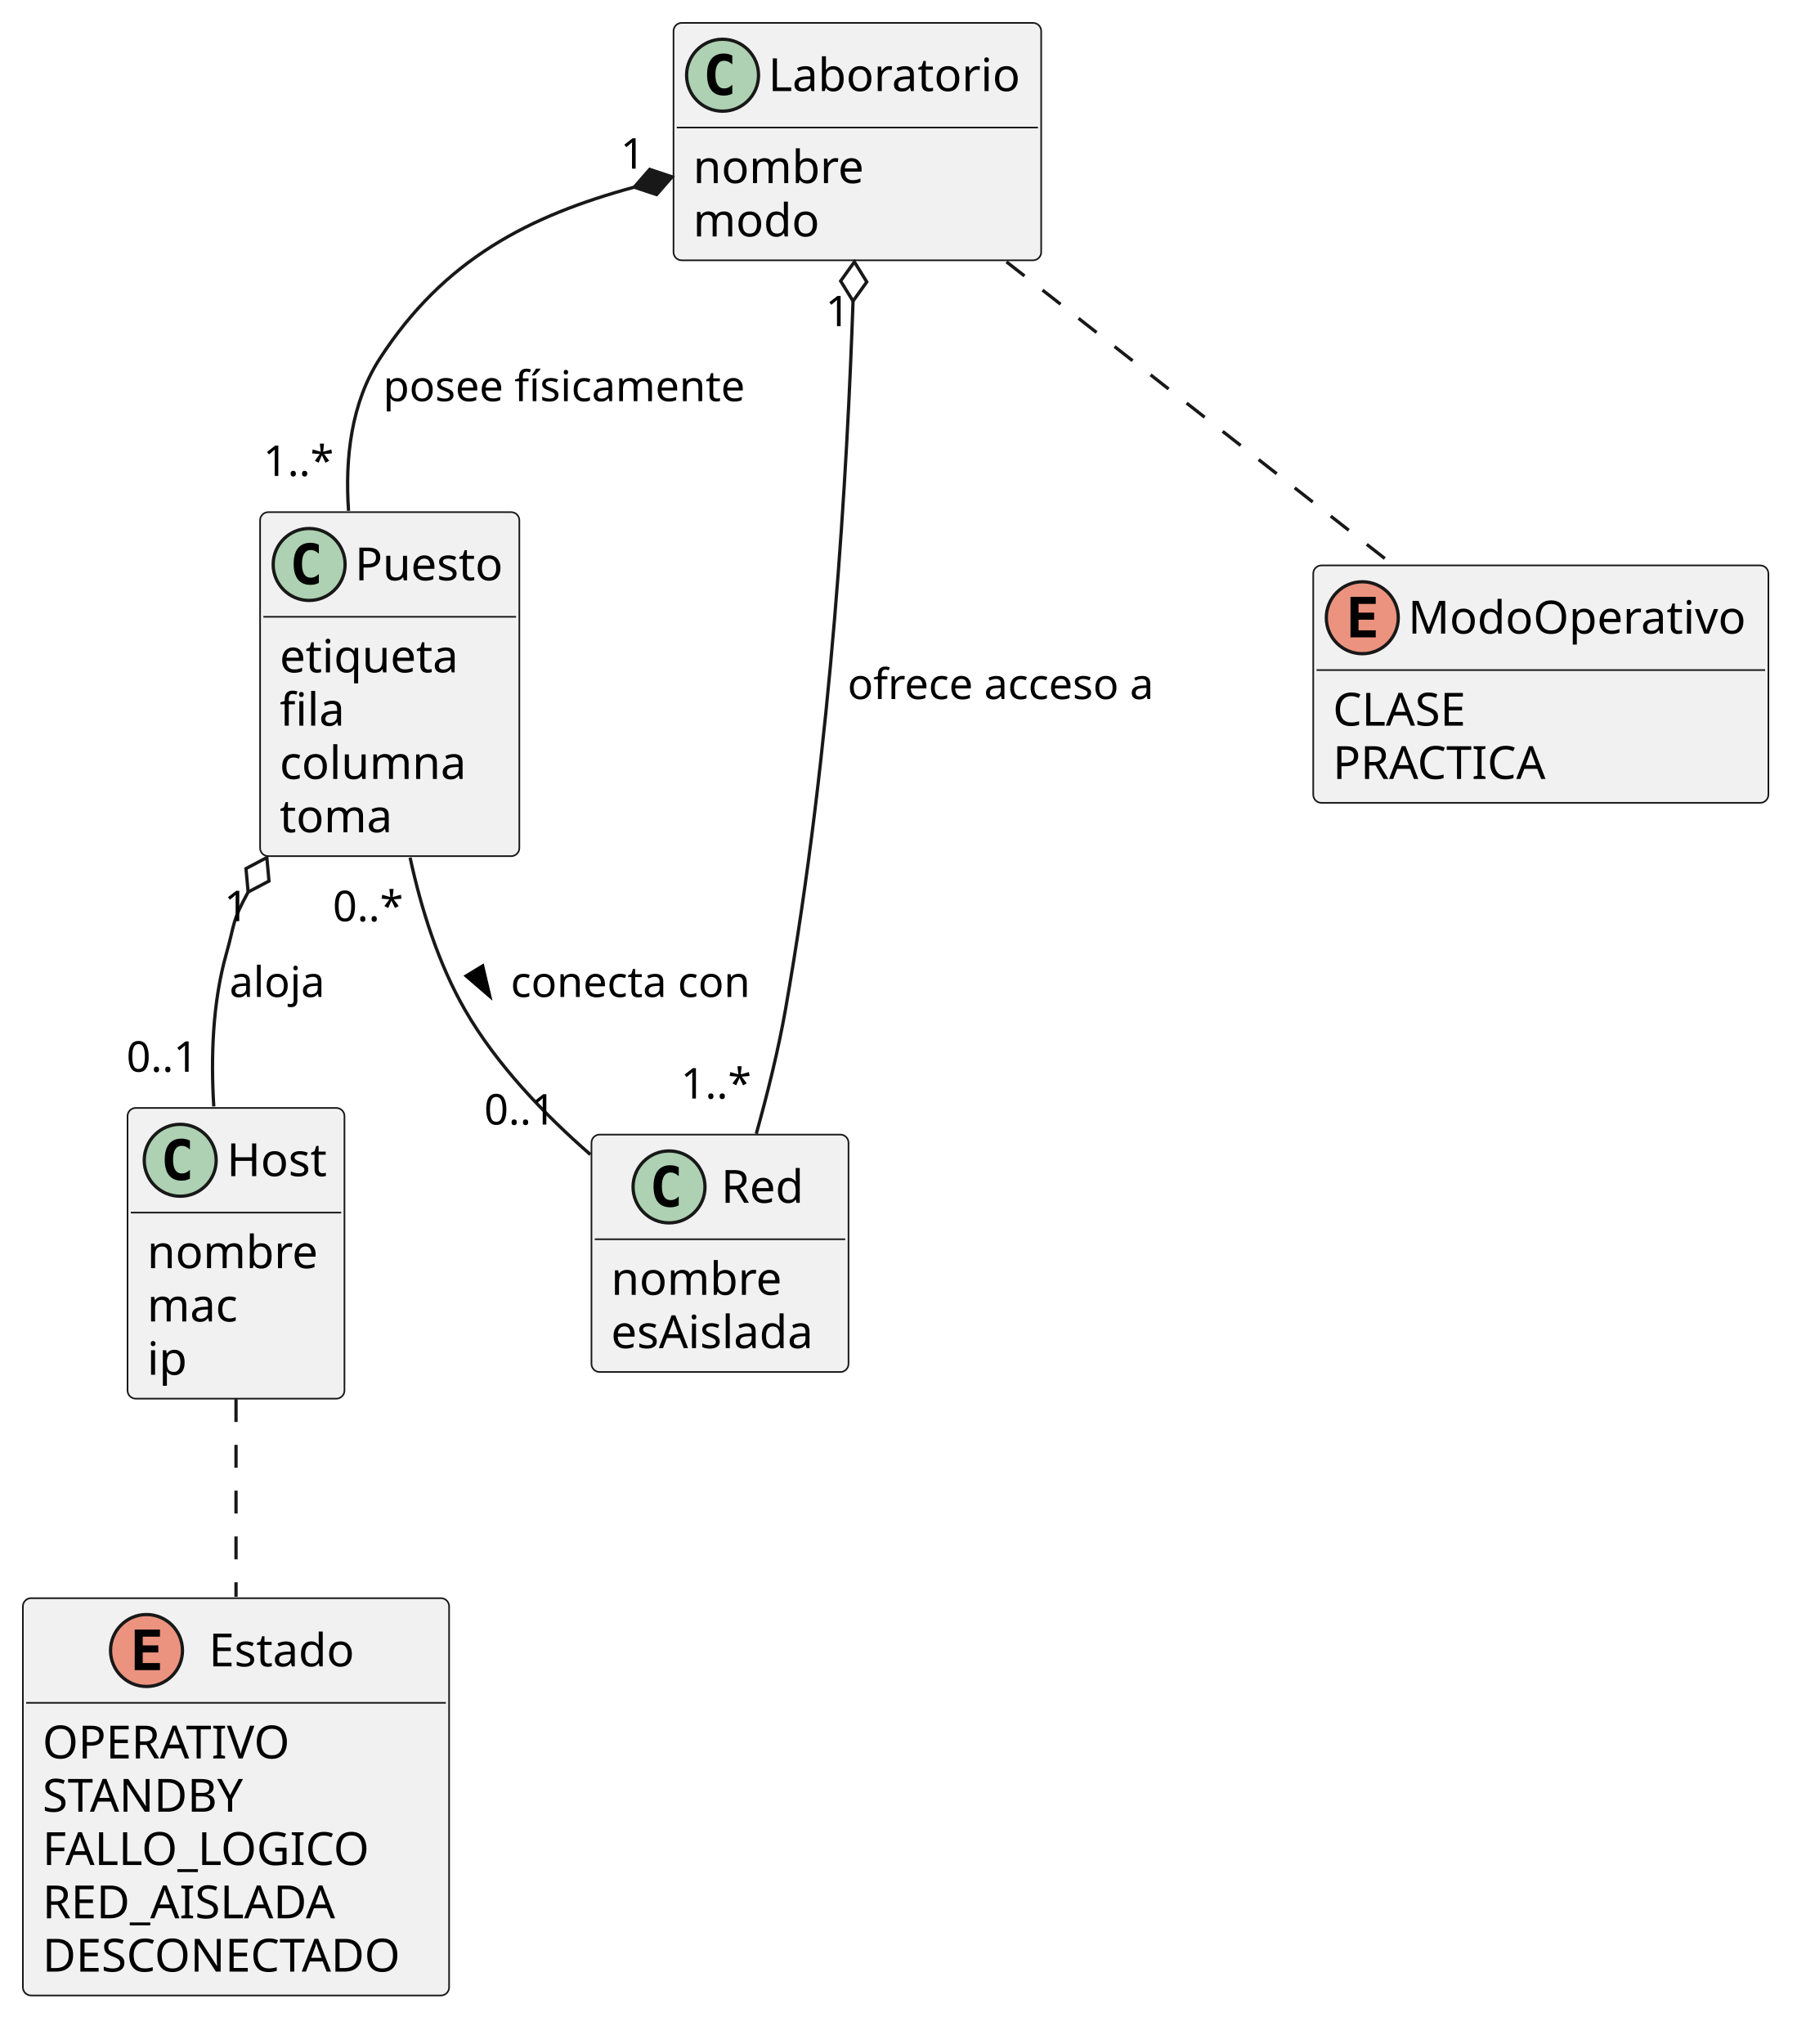
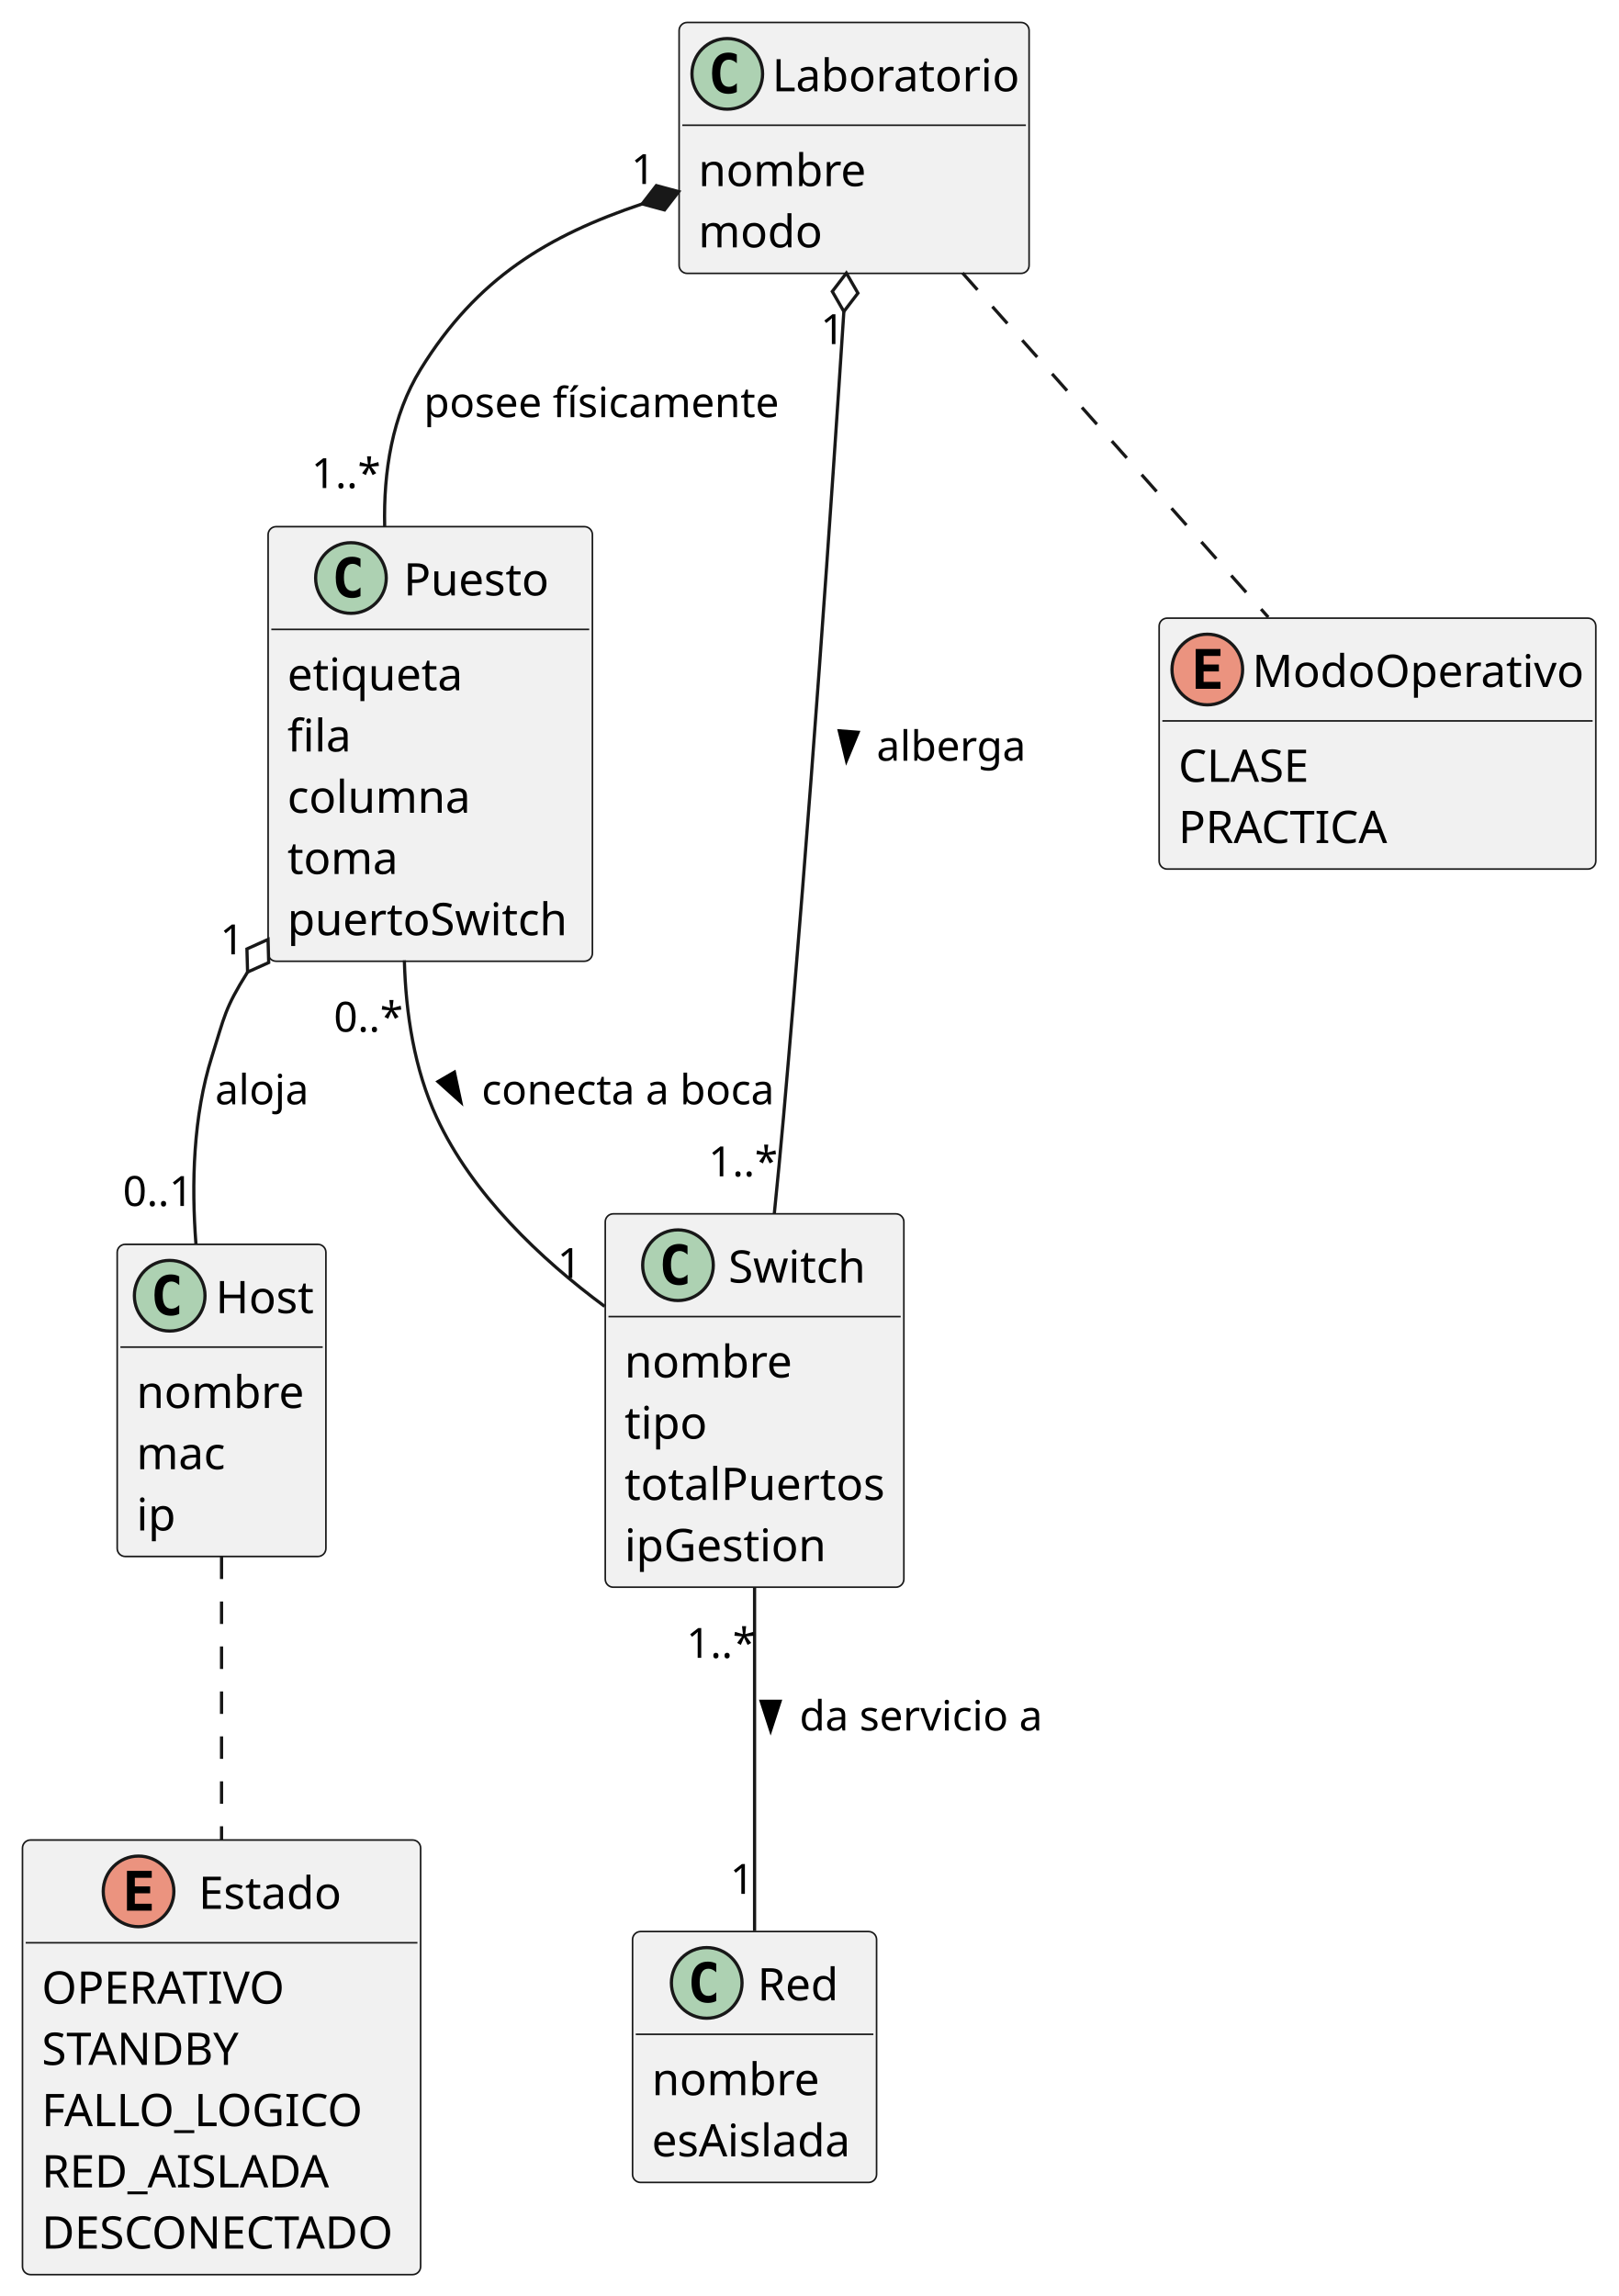
- <svg xmlns="http://www.w3.org/2000/svg" version="1.1" data-diagram-type="CLASS" style="width:555px;height:625px;background:#FFFFFF;" width="555px" height="625px" viewBox="0 0 555 625" zoomAndPan="magnify" preserveAspectRatio="none" contentStyleType="text/css">
+ <svg xmlns="http://www.w3.org/2000/svg" contentStyleType="text/css" height="715px" preserveAspectRatio="none" style="width:504px;height:715px;background:#FFFFFF;" version="1.1" viewBox="0 0 504 715" width="504px" zoomAndPan="magnify">
  <defs />
-   <g font-family="sans-serif" lengthAdjust="spacing">
-     <g class="entity" data-qualified-name="Laboratorio" id="ent0001" data-source-line="3">
-       <rect x="205.95" y="7" width="112.432" height="72.594" fill="#F1F1F1" style="stroke:#181818;stroke-width:0.5;" rx="2.5" ry="2.5" />
-       <ellipse cx="220.95" cy="23" rx="11" ry="11" fill="#ADD1B2" style="stroke:#181818;stroke-width:1;" />
-       <path d="M223.919,28.641 Q223.341,28.938 222.7,29.078 Q222.059,29.234 221.356,29.234 Q218.856,29.234 217.528,27.594 Q216.216,25.938 216.216,22.813 Q216.216,19.688 217.528,18.031 Q218.856,16.375 221.356,16.375 Q222.059,16.375 222.7,16.531 Q223.356,16.688 223.919,16.984 L223.919,19.703 Q223.294,19.125 222.7,18.859 Q222.106,18.578 221.481,18.578 Q220.138,18.578 219.45,19.656 Q218.763,20.719 218.763,22.813 Q218.763,24.906 219.45,25.984 Q220.138,27.047 221.481,27.047 Q222.106,27.047 222.7,26.781 Q223.294,26.5 223.919,25.922 L223.919,28.641 Z " fill="#000" />
-       <text x="234.95" y="27.847" fill="#000" font-size="14" textLength="80.432">Laboratorio</text>
-       <line x1="206.95" y1="39" x2="317.382" y2="39" style="stroke:#181818;stroke-width:0.5;" />
-       <text x="211.95" y="55.995" fill="#000" font-size="14" textLength="54.332">nombre</text>
-       <text x="211.95" y="72.292" fill="#000" font-size="14" textLength="39.655">modo</text>
+   <g>
+     <g id="elem_Laboratorio">
+       <rect codeLine="4" fill="#F1F1F1" height="78.136" id="Laboratorio" rx="2.5" ry="2.5" style="stroke:#181818;stroke-width:0.5;" width="109" x="211.5" y="7" />
+       <ellipse cx="226.5" cy="23" fill="#ADD1B2" rx="11" ry="11" style="stroke:#181818;stroke-width:1.0;" />
+       <path d="M229.469,28.641 Q228.891,28.938 228.25,29.078 Q227.609,29.234 226.906,29.234 Q224.406,29.234 223.078,27.594 Q221.766,25.938 221.766,22.812 Q221.766,19.688 223.078,18.031 Q224.406,16.375 226.906,16.375 Q227.609,16.375 228.25,16.531 Q228.906,16.688 229.469,16.984 L229.469,19.703 Q228.844,19.125 228.25,18.859 Q227.656,18.578 227.031,18.578 Q225.688,18.578 225,19.656 Q224.312,20.719 224.312,22.812 Q224.312,24.906 225,25.984 Q225.688,27.047 227.031,27.047 Q227.656,27.047 228.25,26.781 Q228.844,26.5 229.469,25.922 L229.469,28.641 Z " fill="#000000" />
+       <text fill="#000000" font-family="sans-serif" font-size="14" lengthAdjust="spacing" textLength="77" x="240.5" y="28.432">Laboratorio</text>
+       <line style="stroke:#181818;stroke-width:0.5;" x1="212.5" x2="319.5" y1="39" y2="39" />
+       <text fill="#000000" font-family="sans-serif" font-size="14" lengthAdjust="spacing" textLength="53" x="217.5" y="57.966">nombre</text>
+       <text fill="#000000" font-family="sans-serif" font-size="14" lengthAdjust="spacing" textLength="38" x="217.5" y="77.034">modo</text>
    </g>
-     <g class="entity" data-qualified-name="Puesto" id="ent0002" data-source-line="8">
-       <rect x="79.53" y="156.6" width="79.277" height="105.188" fill="#F1F1F1" style="stroke:#181818;stroke-width:0.5;" rx="2.5" ry="2.5" />
-       <ellipse cx="94.53" cy="172.6" rx="11" ry="11" fill="#ADD1B2" style="stroke:#181818;stroke-width:1;" />
-       <path d="M97.499,178.241 Q96.921,178.537 96.28,178.678 Q95.639,178.834 94.936,178.834 Q92.436,178.834 91.108,177.194 Q89.796,175.537 89.796,172.412 Q89.796,169.287 91.108,167.631 Q92.436,165.975 94.936,165.975 Q95.639,165.975 96.28,166.131 Q96.936,166.287 97.499,166.584 L97.499,169.303 Q96.874,168.725 96.28,168.459 Q95.686,168.178 95.061,168.178 Q93.718,168.178 93.03,169.256 Q92.343,170.319 92.343,172.412 Q92.343,174.506 93.03,175.584 Q93.718,176.647 95.061,176.647 Q95.686,176.647 96.28,176.381 Q96.874,176.1 97.499,175.522 L97.499,178.241 Z " fill="#000" />
-       <text x="108.53" y="177.447" fill="#000" font-size="14" textLength="47.277">Puesto</text>
-       <line x1="80.53" y1="188.6" x2="157.807" y2="188.6" style="stroke:#181818;stroke-width:0.5;" />
-       <text x="85.53" y="205.595" fill="#000" font-size="14" textLength="58.434">etiqueta</text>
-       <text x="85.53" y="221.892" fill="#000" font-size="14" textLength="21.287">fila</text>
-       <text x="85.53" y="238.189" fill="#000" font-size="14" textLength="60.115">columna</text>
-       <text x="85.53" y="254.486" fill="#000" font-size="14" textLength="36.271">toma</text>
+     <g id="elem_Puesto">
+       <rect codeLine="9" fill="#F1F1F1" height="135.34" id="Puesto" rx="2.5" ry="2.5" style="stroke:#181818;stroke-width:0.5;" width="101" x="83.5" y="164" />
+       <ellipse cx="109.3" cy="180" fill="#ADD1B2" rx="11" ry="11" style="stroke:#181818;stroke-width:1.0;" />
+       <path d="M112.269,185.641 Q111.691,185.938 111.05,186.078 Q110.409,186.234 109.706,186.234 Q107.206,186.234 105.878,184.594 Q104.566,182.938 104.566,179.812 Q104.566,176.688 105.878,175.031 Q107.206,173.375 109.706,173.375 Q110.409,173.375 111.05,173.531 Q111.706,173.688 112.269,173.984 L112.269,176.703 Q111.644,176.125 111.05,175.859 Q110.456,175.578 109.831,175.578 Q108.487,175.578 107.8,176.656 Q107.112,177.719 107.112,179.812 Q107.112,181.906 107.8,182.984 Q108.487,184.047 109.831,184.047 Q110.456,184.047 111.05,183.781 Q111.644,183.5 112.269,182.922 L112.269,185.641 Z " fill="#000000" />
+       <text fill="#000000" font-family="sans-serif" font-size="14" lengthAdjust="spacing" textLength="45" x="125.7" y="185.432">Puesto</text>
+       <line style="stroke:#181818;stroke-width:0.5;" x1="84.5" x2="183.5" y1="196" y2="196" />
+       <text fill="#000000" font-family="sans-serif" font-size="14" lengthAdjust="spacing" textLength="56" x="89.5" y="214.966">etiqueta</text>
+       <text fill="#000000" font-family="sans-serif" font-size="14" lengthAdjust="spacing" textLength="21" x="89.5" y="234.034">fila</text>
+       <text fill="#000000" font-family="sans-serif" font-size="14" lengthAdjust="spacing" textLength="58" x="89.5" y="253.102">columna</text>
+       <text fill="#000000" font-family="sans-serif" font-size="14" lengthAdjust="spacing" textLength="34" x="89.5" y="272.17">toma</text>
+       <text fill="#000000" font-family="sans-serif" font-size="14" lengthAdjust="spacing" textLength="89" x="89.5" y="291.238">puertoSwitch</text>
    </g>
-     <g class="entity" data-qualified-name="Host" id="ent0003" data-source-line="15">
-       <rect x="39" y="338.78" width="66.332" height="88.891" fill="#F1F1F1" style="stroke:#181818;stroke-width:0.5;" rx="2.5" ry="2.5" />
-       <ellipse cx="55.105" cy="354.78" rx="11" ry="11" fill="#ADD1B2" style="stroke:#181818;stroke-width:1;" />
-       <path d="M58.074,360.421 Q57.496,360.718 56.855,360.858 Q56.215,361.014 55.511,361.014 Q53.011,361.014 51.683,359.374 Q50.371,357.718 50.371,354.593 Q50.371,351.468 51.683,349.811 Q53.011,348.155 55.511,348.155 Q56.215,348.155 56.855,348.311 Q57.511,348.468 58.074,348.764 L58.074,351.483 Q57.449,350.905 56.855,350.639 Q56.261,350.358 55.636,350.358 Q54.293,350.358 53.605,351.436 Q52.918,352.499 52.918,354.593 Q52.918,356.686 53.605,357.764 Q54.293,358.827 55.636,358.827 Q56.261,358.827 56.855,358.561 Q57.449,358.28 58.074,357.702 L58.074,360.421 Z " fill="#000" />
-       <text x="69.351" y="359.627" fill="#000" font-size="14" textLength="31.876">Host</text>
-       <line x1="40" y1="370.78" x2="104.332" y2="370.78" style="stroke:#181818;stroke-width:0.5;" />
-       <text x="45" y="387.775" fill="#000" font-size="14" textLength="54.332">nombre</text>
-       <text x="45" y="404.072" fill="#000" font-size="14" textLength="29.914">mac</text>
-       <text x="45" y="420.369" fill="#000" font-size="14" textLength="12.776">ip</text>
+     <g id="elem_Host">
+       <rect codeLine="17" fill="#F1F1F1" height="97.204" id="Host" rx="2.5" ry="2.5" style="stroke:#181818;stroke-width:0.5;" width="65" x="36.5" y="387.5" />
+       <ellipse cx="52.85" cy="403.5" fill="#ADD1B2" rx="11" ry="11" style="stroke:#181818;stroke-width:1.0;" />
+       <path d="M55.819,409.141 Q55.241,409.438 54.6,409.578 Q53.959,409.734 53.256,409.734 Q50.756,409.734 49.428,408.094 Q48.116,406.438 48.116,403.312 Q48.116,400.188 49.428,398.531 Q50.756,396.875 53.256,396.875 Q53.959,396.875 54.6,397.031 Q55.256,397.188 55.819,397.484 L55.819,400.203 Q55.194,399.625 54.6,399.359 Q54.006,399.078 53.381,399.078 Q52.038,399.078 51.35,400.156 Q50.663,401.219 50.663,403.312 Q50.663,405.406 51.35,406.484 Q52.038,407.547 53.381,407.547 Q54.006,407.547 54.6,407.281 Q55.194,407 55.819,406.422 L55.819,409.141 Z " fill="#000000" />
+       <text fill="#000000" font-family="sans-serif" font-size="14" lengthAdjust="spacing" textLength="30" x="67.15" y="408.932">Host</text>
+       <line style="stroke:#181818;stroke-width:0.5;" x1="37.5" x2="100.5" y1="419.5" y2="419.5" />
+       <text fill="#000000" font-family="sans-serif" font-size="14" lengthAdjust="spacing" textLength="53" x="42.5" y="438.466">nombre</text>
+       <text fill="#000000" font-family="sans-serif" font-size="14" lengthAdjust="spacing" textLength="28" x="42.5" y="457.534">mac</text>
+       <text fill="#000000" font-family="sans-serif" font-size="14" lengthAdjust="spacing" textLength="13" x="42.5" y="476.602">ip</text>
    </g>
-     <g class="entity" data-qualified-name="Red" id="ent0004" data-source-line="21">
-       <rect x="180.86" y="346.93" width="78.603" height="72.594" fill="#F1F1F1" style="stroke:#181818;stroke-width:0.5;" rx="2.5" ry="2.5" />
-       <ellipse cx="204.579" cy="362.93" rx="11" ry="11" fill="#ADD1B2" style="stroke:#181818;stroke-width:1;" />
-       <path d="M207.548,368.571 Q206.969,368.867 206.329,369.008 Q205.688,369.164 204.985,369.164 Q202.485,369.164 201.157,367.524 Q199.844,365.867 199.844,362.742 Q199.844,359.617 201.157,357.961 Q202.485,356.305 204.985,356.305 Q205.688,356.305 206.329,356.461 Q206.985,356.617 207.548,356.914 L207.548,359.633 Q206.923,359.055 206.329,358.789 Q205.735,358.508 205.11,358.508 Q203.766,358.508 203.079,359.586 Q202.391,360.649 202.391,362.742 Q202.391,364.836 203.079,365.914 Q203.766,366.977 205.11,366.977 Q205.735,366.977 206.329,366.711 Q206.923,366.43 207.548,365.852 L207.548,368.571 Z " fill="#000" />
-       <text x="220.516" y="367.777" fill="#000" font-size="14" textLength="27.228">Red</text>
-       <line x1="181.86" y1="378.93" x2="258.463" y2="378.93" style="stroke:#181818;stroke-width:0.5;" />
-       <text x="186.86" y="395.925" fill="#000" font-size="14" textLength="54.332">nombre</text>
-       <text x="186.86" y="412.222" fill="#000" font-size="14" textLength="66.603">esAislada</text>
+     <g id="elem_Switch">
+       <rect codeLine="23" fill="#F1F1F1" height="116.272" id="Switch" rx="2.5" ry="2.5" style="stroke:#181818;stroke-width:0.5;" width="93" x="188.5" y="378" />
+       <ellipse cx="211.15" cy="394" fill="#ADD1B2" rx="11" ry="11" style="stroke:#181818;stroke-width:1.0;" />
+       <path d="M214.119,399.641 Q213.541,399.938 212.9,400.078 Q212.259,400.234 211.556,400.234 Q209.056,400.234 207.728,398.594 Q206.416,396.938 206.416,393.812 Q206.416,390.688 207.728,389.031 Q209.056,387.375 211.556,387.375 Q212.259,387.375 212.9,387.531 Q213.556,387.688 214.119,387.984 L214.119,390.703 Q213.494,390.125 212.9,389.859 Q212.306,389.578 211.681,389.578 Q210.338,389.578 209.65,390.656 Q208.963,391.719 208.963,393.812 Q208.963,395.906 209.65,396.984 Q210.338,398.047 211.681,398.047 Q212.306,398.047 212.9,397.781 Q213.494,397.5 214.119,396.922 L214.119,399.641 Z " fill="#000000" />
+       <text fill="#000000" font-family="sans-serif" font-size="14" lengthAdjust="spacing" textLength="44" x="226.85" y="399.432">Switch</text>
+       <line style="stroke:#181818;stroke-width:0.5;" x1="189.5" x2="280.5" y1="410" y2="410" />
+       <text fill="#000000" font-family="sans-serif" font-size="14" lengthAdjust="spacing" textLength="53" x="194.5" y="428.966">nombre</text>
+       <text fill="#000000" font-family="sans-serif" font-size="14" lengthAdjust="spacing" textLength="26" x="194.5" y="448.034">tipo</text>
+       <text fill="#000000" font-family="sans-serif" font-size="14" lengthAdjust="spacing" textLength="81" x="194.5" y="467.102">totalPuertos</text>
+       <text fill="#000000" font-family="sans-serif" font-size="14" lengthAdjust="spacing" textLength="64" x="194.5" y="486.17">ipGestion</text>
    </g>
-     <g class="entity" data-qualified-name="ModoOperativo" id="ent0005" data-source-line="26">
-       <rect x="401.57" y="172.89" width="139.181" height="72.594" fill="#F1F1F1" style="stroke:#181818;stroke-width:0.5;" rx="2.5" ry="2.5" />
-       <ellipse cx="416.57" cy="188.89" rx="11" ry="11" fill="#EB937F" style="stroke:#181818;stroke-width:1;" />
-       <path d="M420.679,194.89 L412.961,194.89 L412.961,182.499 L420.679,182.499 L420.679,184.656 L415.414,184.656 L415.414,187.328 L420.179,187.328 L420.179,189.484 L415.414,189.484 L415.414,192.734 L420.679,192.734 L420.679,194.89 Z " fill="#000" />
-       <text x="430.57" y="193.737" fill="#000" font-size="14" textLength="107.181">ModoOperativo</text>
-       <line x1="402.57" y1="204.89" x2="539.751" y2="204.89" style="stroke:#181818;stroke-width:0.5;" />
-       <text x="407.57" y="221.885" fill="#000" font-size="14" textLength="44.885">CLASE</text>
-       <text x="407.57" y="238.182" fill="#000" font-size="14" textLength="69.556">PRACTICA</text>
+     <g id="elem_Red">
+       <rect codeLine="30" fill="#F1F1F1" height="78.136" id="Red" rx="2.5" ry="2.5" style="stroke:#181818;stroke-width:0.5;" width="76" x="197" y="601.5" />
+       <ellipse cx="220.1" cy="617.5" fill="#ADD1B2" rx="11" ry="11" style="stroke:#181818;stroke-width:1.0;" />
+       <path d="M223.069,623.141 Q222.491,623.438 221.85,623.578 Q221.209,623.734 220.506,623.734 Q218.006,623.734 216.678,622.094 Q215.366,620.438 215.366,617.312 Q215.366,614.188 216.678,612.531 Q218.006,610.875 220.506,610.875 Q221.209,610.875 221.85,611.031 Q222.506,611.188 223.069,611.484 L223.069,614.203 Q222.444,613.625 221.85,613.359 Q221.256,613.078 220.631,613.078 Q219.287,613.078 218.6,614.156 Q217.912,615.219 217.912,617.312 Q217.912,619.406 218.6,620.484 Q219.287,621.547 220.631,621.547 Q221.256,621.547 221.85,621.281 Q222.444,621 223.069,620.422 L223.069,623.141 Z " fill="#000000" />
+       <text fill="#000000" font-family="sans-serif" font-size="14" lengthAdjust="spacing" textLength="26" x="235.9" y="622.932">Red</text>
+       <line style="stroke:#181818;stroke-width:0.5;" x1="198" x2="272" y1="633.5" y2="633.5" />
+       <text fill="#000000" font-family="sans-serif" font-size="14" lengthAdjust="spacing" textLength="53" x="203" y="652.466">nombre</text>
+       <text fill="#000000" font-family="sans-serif" font-size="14" lengthAdjust="spacing" textLength="64" x="203" y="671.534">esAislada</text>
    </g>
-     <g class="entity" data-qualified-name="Estado" id="ent0006" data-source-line="31">
-       <rect x="7" y="488.68" width="130.33" height="121.484" fill="#F1F1F1" style="stroke:#181818;stroke-width:0.5;" rx="2.5" ry="2.5" />
-       <ellipse cx="44.801" cy="504.68" rx="11" ry="11" fill="#EB937F" style="stroke:#181818;stroke-width:1;" />
-       <path d="M48.911,510.68 L41.192,510.68 L41.192,498.289 L48.911,498.289 L48.911,500.446 L43.645,500.446 L43.645,503.117 L48.411,503.117 L48.411,505.274 L43.645,505.274 L43.645,508.524 L48.911,508.524 L48.911,510.68 Z " fill="#000" />
-       <text x="63.868" y="509.527" fill="#000" font-size="14" textLength="47.66">Estado</text>
-       <line x1="8" y1="520.68" x2="136.33" y2="520.68" style="stroke:#181818;stroke-width:0.5;" />
-       <text x="13" y="537.675" fill="#000" font-size="14" textLength="80.89">OPERATIVO</text>
-       <text x="13" y="553.972" fill="#000" font-size="14" textLength="66.425">STANDBY</text>
-       <text x="13" y="570.269" fill="#000" font-size="14" textLength="105.841">FALLO_LOGICO</text>
-       <text x="13" y="586.566" fill="#000" font-size="14" textLength="96.681">RED_AISLADA</text>
-       <text x="13" y="602.863" fill="#000" font-size="14" textLength="118.33">DESCONECTADO</text>
+     <g id="elem_ModoOperativo">
+       <rect codeLine="35" fill="#F1F1F1" height="78.136" id="ModoOperativo" rx="2.5" ry="2.5" style="stroke:#181818;stroke-width:0.5;" width="136" x="361" y="192.5" />
+       <ellipse cx="376" cy="208.5" fill="#EB937F" rx="11" ry="11" style="stroke:#181818;stroke-width:1.0;" />
+       <path d="M380.109,214.5 L372.391,214.5 L372.391,202.109 L380.109,202.109 L380.109,204.266 L374.844,204.266 L374.844,206.938 L379.609,206.938 L379.609,209.094 L374.844,209.094 L374.844,212.344 L380.109,212.344 L380.109,214.5 Z " fill="#000000" />
+       <text fill="#000000" font-family="sans-serif" font-size="14" lengthAdjust="spacing" textLength="104" x="390" y="213.932">ModoOperativo</text>
+       <line style="stroke:#181818;stroke-width:0.5;" x1="362" x2="496" y1="224.5" y2="224.5" />
+       <text fill="#000000" font-family="sans-serif" font-size="14" lengthAdjust="spacing" textLength="41" x="367" y="243.466">CLASE</text>
+       <text fill="#000000" font-family="sans-serif" font-size="14" lengthAdjust="spacing" textLength="66" x="367" y="262.534">PRACTICA</text>
    </g>
-     <g class="link" data-entity-1="ent0001" data-entity-2="ent0005" id="lnk7" data-source-line="39" data-link-type="association">
-       <path d="M307.77,80.06 C342.72,107.47 390.73,145.11 425.65,172.5" style="stroke:#181818;stroke-width:1;stroke-dasharray:7,7;" fill="none" id="Laboratorio-ModoOperativo" codeLine="39" />
+     <g id="elem_Estado">
+       <rect codeLine="40" fill="#F1F1F1" height="135.34" id="Estado" rx="2.5" ry="2.5" style="stroke:#181818;stroke-width:0.5;" width="124" x="7" y="573" />
+       <ellipse cx="43.15" cy="589" fill="#EB937F" rx="11" ry="11" style="stroke:#181818;stroke-width:1.0;" />
+       <path d="M47.259,595 L39.541,595 L39.541,582.609 L47.259,582.609 L47.259,584.766 L41.994,584.766 L41.994,587.438 L46.759,587.438 L46.759,589.594 L41.994,589.594 L41.994,592.844 L47.259,592.844 L47.259,595 Z " fill="#000000" />
+       <text fill="#000000" font-family="sans-serif" font-size="14" lengthAdjust="spacing" textLength="45" x="61.85" y="594.432">Estado</text>
+       <line style="stroke:#181818;stroke-width:0.5;" x1="8" x2="130" y1="605" y2="605" />
+       <text fill="#000000" font-family="sans-serif" font-size="14" lengthAdjust="spacing" textLength="77" x="13" y="623.966">OPERATIVO</text>
+       <text fill="#000000" font-family="sans-serif" font-size="14" lengthAdjust="spacing" textLength="63" x="13" y="643.034">STANDBY</text>
+       <text fill="#000000" font-family="sans-serif" font-size="14" lengthAdjust="spacing" textLength="100" x="13" y="662.102">FALLO_LOGICO</text>
+       <text fill="#000000" font-family="sans-serif" font-size="14" lengthAdjust="spacing" textLength="90" x="13" y="681.17">RED_AISLADA</text>
+       <text fill="#000000" font-family="sans-serif" font-size="14" lengthAdjust="spacing" textLength="112" x="13" y="700.238">DESCONECTADO</text>
    </g>
-     <g class="link" data-entity-1="ent0003" data-entity-2="ent0006" id="lnk8" data-source-line="40" data-link-type="association">
-       <path d="M72.17,427.8 C72.17,446.32 72.17,468.23 72.17,488.26" style="stroke:#181818;stroke-width:1;stroke-dasharray:7,7;" fill="none" id="Host-Estado" codeLine="40" />
+     <g id="link_Laboratorio_ModoOperativo">
+       <path codeLine="48" d="M299.77,85.02 C327.66,116.41 367.04,160.75 394.99,192.21 " fill="none" id="Laboratorio-ModoOperativo" style="stroke:#181818;stroke-width:1.0;stroke-dasharray:7.0,7.0;" />
    </g>
-     <g class="link" data-entity-1="ent0001" data-entity-2="ent0002" id="lnk9" data-source-line="42" data-link-type="composition">
-       <path d="M193.933,57.228 C161.853,65.978 135.87,79.19 116.17,109.6 C107.36,123.18 105.47,140.17 106.58,156.2" style="stroke:#181818;stroke-width:1;" fill="none" id="Laboratorio-backto-Puesto" codeLine="42" />
-       <polygon points="205.51,54.07,198.669,51.79,193.933,57.228,200.774,59.508,205.51,54.07" fill="#181818" style="stroke:#181818;stroke-width:1;stroke-linejoin:miter;stroke-miterlimit:10;" />
-       <text x="117.17" y="122.667" fill="#000" font-size="13" textLength="118.79">posee físicamente</text>
-       <text x="189.756" y="51.565" fill="#000" font-size="13">1</text>
-       <text x="80.496" y="145.525" fill="#000" font-size="13" textLength="23.036">1..*</text>
+     <g id="link_Host_Estado">
+       <path codeLine="49" d="M69,484.73 C69,511.04 69,544.12 69,572.93 " fill="none" id="Host-Estado" style="stroke:#181818;stroke-width:1.0;stroke-dasharray:7.0,7.0;" />
    </g>
-     <g class="link" data-entity-1="ent0001" data-entity-2="ent0004" id="lnk10" data-source-line="43" data-link-type="aggregation">
-       <path d="M260.847,92.063 C259.087,143.153 254.44,227.79 240.17,308.78 C237.96,321.28 234.6,334.73 231.26,346.67" style="stroke:#181818;stroke-width:1;" fill="none" id="Laboratorio-backto-Red" codeLine="43" />
-       <polygon points="261.26,80.07,257.056,85.929,260.847,92.063,265.051,86.204,261.26,80.07" fill="none" style="stroke:#181818;stroke-width:1;stroke-linejoin:miter;stroke-miterlimit:10;" />
-       <text x="259.17" y="213.757" fill="#000" font-size="13" textLength="102.235">ofrece acceso a</text>
-       <text x="252.44" y="99.758" fill="#000" font-size="13">1</text>
-       <text x="208.192" y="335.901" fill="#000" font-size="13" textLength="23.036">1..*</text>
+     <g id="link_Laboratorio_Puesto">
+       <path codeLine="51" d="M199.998,63.501 C170.728,73.361 148.55,86.51 131,115 C122.11,129.43 119.42,146.92 119.8,163.87 " fill="none" id="Laboratorio-backto-Puesto" style="stroke:#181818;stroke-width:1.0;" />
+       <polygon fill="#181818" points="211.37,59.67,204.407,57.795,199.998,63.501,206.961,65.376,211.37,59.67" style="stroke:#181818;stroke-width:1.0;" />
+       <text fill="#000000" font-family="sans-serif" font-size="13" lengthAdjust="spacing" textLength="107" x="132" y="129.897">posee físicamente</text>
+       <text fill="#000000" font-family="sans-serif" font-size="13" lengthAdjust="spacing" textLength="7" x="196.559" y="57.3">1</text>
+       <text fill="#000000" font-family="sans-serif" font-size="13" lengthAdjust="spacing" textLength="20" x="97.002" y="151.986">1..*</text>
    </g>
-     <g class="link" data-entity-1="ent0002" data-entity-2="ent0003" id="lnk11" data-source-line="45" data-link-type="aggregation">
-       <path d="M75.874,272.766 C70.754,282.196 72.01,281.71 69.17,291.78 C64.99,306.6 64.45,323.33 65.37,338.33" style="stroke:#181818;stroke-width:1;" fill="none" id="Puesto-backto-Host" codeLine="45" />
-       <polygon points="81.6,262.22,75.222,265.584,75.874,272.766,82.252,269.402,81.6,262.22" fill="none" style="stroke:#181818;stroke-width:1;stroke-linejoin:miter;stroke-miterlimit:10;" />
-       <text x="70.17" y="304.847" fill="#000" font-size="13" textLength="31.11">aloja</text>
-       <text x="68.55" y="281.672" fill="#000" font-size="13">1</text>
-       <text x="38.669" y="327.711" fill="#000" font-size="13" textLength="24.807">0..1</text>
+     <g id="link_Laboratorio_Switch">
+       <path codeLine="52" d="M262.812,97.015 C259.103,154.155 252.34,253.53 244,348 C243.15,357.68 242.16,367.96 241.15,377.93 " fill="none" id="Laboratorio-backto-Switch" style="stroke:#181818;stroke-width:1.0;" />
+       <polygon fill="none" points="263.59,85.04,259.21,90.768,262.812,97.015,267.193,91.287,263.59,85.04" style="stroke:#181818;stroke-width:1.0;" />
+       <polygon fill="#000000" points="263.616,236.838,267.241,228.046,261.381,227.594,263.616,236.838" style="stroke:#000000;stroke-width:1.0;" />
+       <text fill="#000000" font-family="sans-serif" font-size="13" lengthAdjust="spacing" textLength="45" x="273" y="236.897">alberga</text>
+       <text fill="#000000" font-family="sans-serif" font-size="13" lengthAdjust="spacing" textLength="7" x="255.574" y="107.157">1</text>
+       <text fill="#000000" font-family="sans-serif" font-size="13" lengthAdjust="spacing" textLength="20" x="220.657" y="366.326">1..*</text>
    </g>
-     <g class="link" data-entity-1="ent0002" data-entity-2="ent0004" id="lnk12" data-source-line="46" data-link-type="association">
-       <path d="M125.4,262.23 C128.8,277.91 134.05,294.69 142.17,308.78 C151.82,325.55 166.5,340.81 180.53,353.03" style="stroke:#181818;stroke-width:1;" fill="none" id="Puesto-Red" codeLine="46" />
-       <polygon points="149.765,304.62,147.583,295.363,142.559,298.414,149.765,304.62" fill="#000" style="stroke:#000;stroke-width:1;stroke-linejoin:miter;stroke-miterlimit:10;" />
-       <text x="156.17" y="304.847" fill="#000" font-size="13" textLength="79.022">conecta con</text>
-       <text x="101.76" y="281.683" fill="#000" font-size="13" textLength="23.036">0..*</text>
-       <text x="148.045" y="343.864" fill="#000" font-size="13" textLength="24.807">0..1</text>
+     <g id="link_Puesto_Switch">
+       <path codeLine="54" d="M125.93,299.06 C126.37,315.65 129.05,332.99 136,348 C147.1,371.98 168.34,392.03 188.3,406.82 " fill="none" id="Puesto-Switch" style="stroke:#181818;stroke-width:1.0;" />
+       <polygon fill="#000000" points="143.505,343.18,141.517,333.88,136.43,336.824,143.505,343.18" style="stroke:#000000;stroke-width:1.0;" />
+       <text fill="#000000" font-family="sans-serif" font-size="13" lengthAdjust="spacing" textLength="89" x="150" y="343.897">conecta a boca</text>
+       <text fill="#000000" font-family="sans-serif" font-size="13" lengthAdjust="spacing" textLength="20" x="103.954" y="321.296">0..*</text>
+       <text fill="#000000" font-family="sans-serif" font-size="13" lengthAdjust="spacing" textLength="7" x="173.613" y="397.981">1</text>
+     </g>
+     <g id="link_Puesto_Host">
+       <path codeLine="55" d="M77.106,302.717 C69.916,314.188 69.99,316.4 66,329 C60.13,347.52 59.61,368.77 61.02,387.37 " fill="none" id="Puesto-backto-Host" style="stroke:#181818;stroke-width:1.0;" />
+       <polygon fill="none" points="83.48,292.55,76.904,295.509,77.106,302.717,83.682,299.758,83.48,292.55" style="stroke:#181818;stroke-width:1.0;" />
+       <text fill="#000000" font-family="sans-serif" font-size="13" lengthAdjust="spacing" textLength="28" x="67" y="343.897">aloja</text>
+       <text fill="#000000" font-family="sans-serif" font-size="13" lengthAdjust="spacing" textLength="7" x="68.546" y="297.192">1</text>
+       <text fill="#000000" font-family="sans-serif" font-size="13" lengthAdjust="spacing" textLength="20" x="38.267" y="375.557">0..1</text>
+     </g>
+     <g id="link_Switch_Red">
+       <path codeLine="57" d="M235,494.22 C235,528.48 235,571.11 235,601.31 " fill="none" id="Switch-Red" style="stroke:#181818;stroke-width:1.0;" />
+       <polygon fill="#000000" points="240,538.853,242.939,529.808,237.061,529.808,240,538.853" style="stroke:#000000;stroke-width:1.0;" />
+       <text fill="#000000" font-family="sans-serif" font-size="13" lengthAdjust="spacing" textLength="73" x="249" y="538.897">da servicio a</text>
+       <text fill="#000000" font-family="sans-serif" font-size="13" lengthAdjust="spacing" textLength="20" x="213.781" y="516.275">1..*</text>
+       <text fill="#000000" font-family="sans-serif" font-size="13" lengthAdjust="spacing" textLength="7" x="227.377" y="589.763">1</text>
    </g>
  </g>
</svg>
